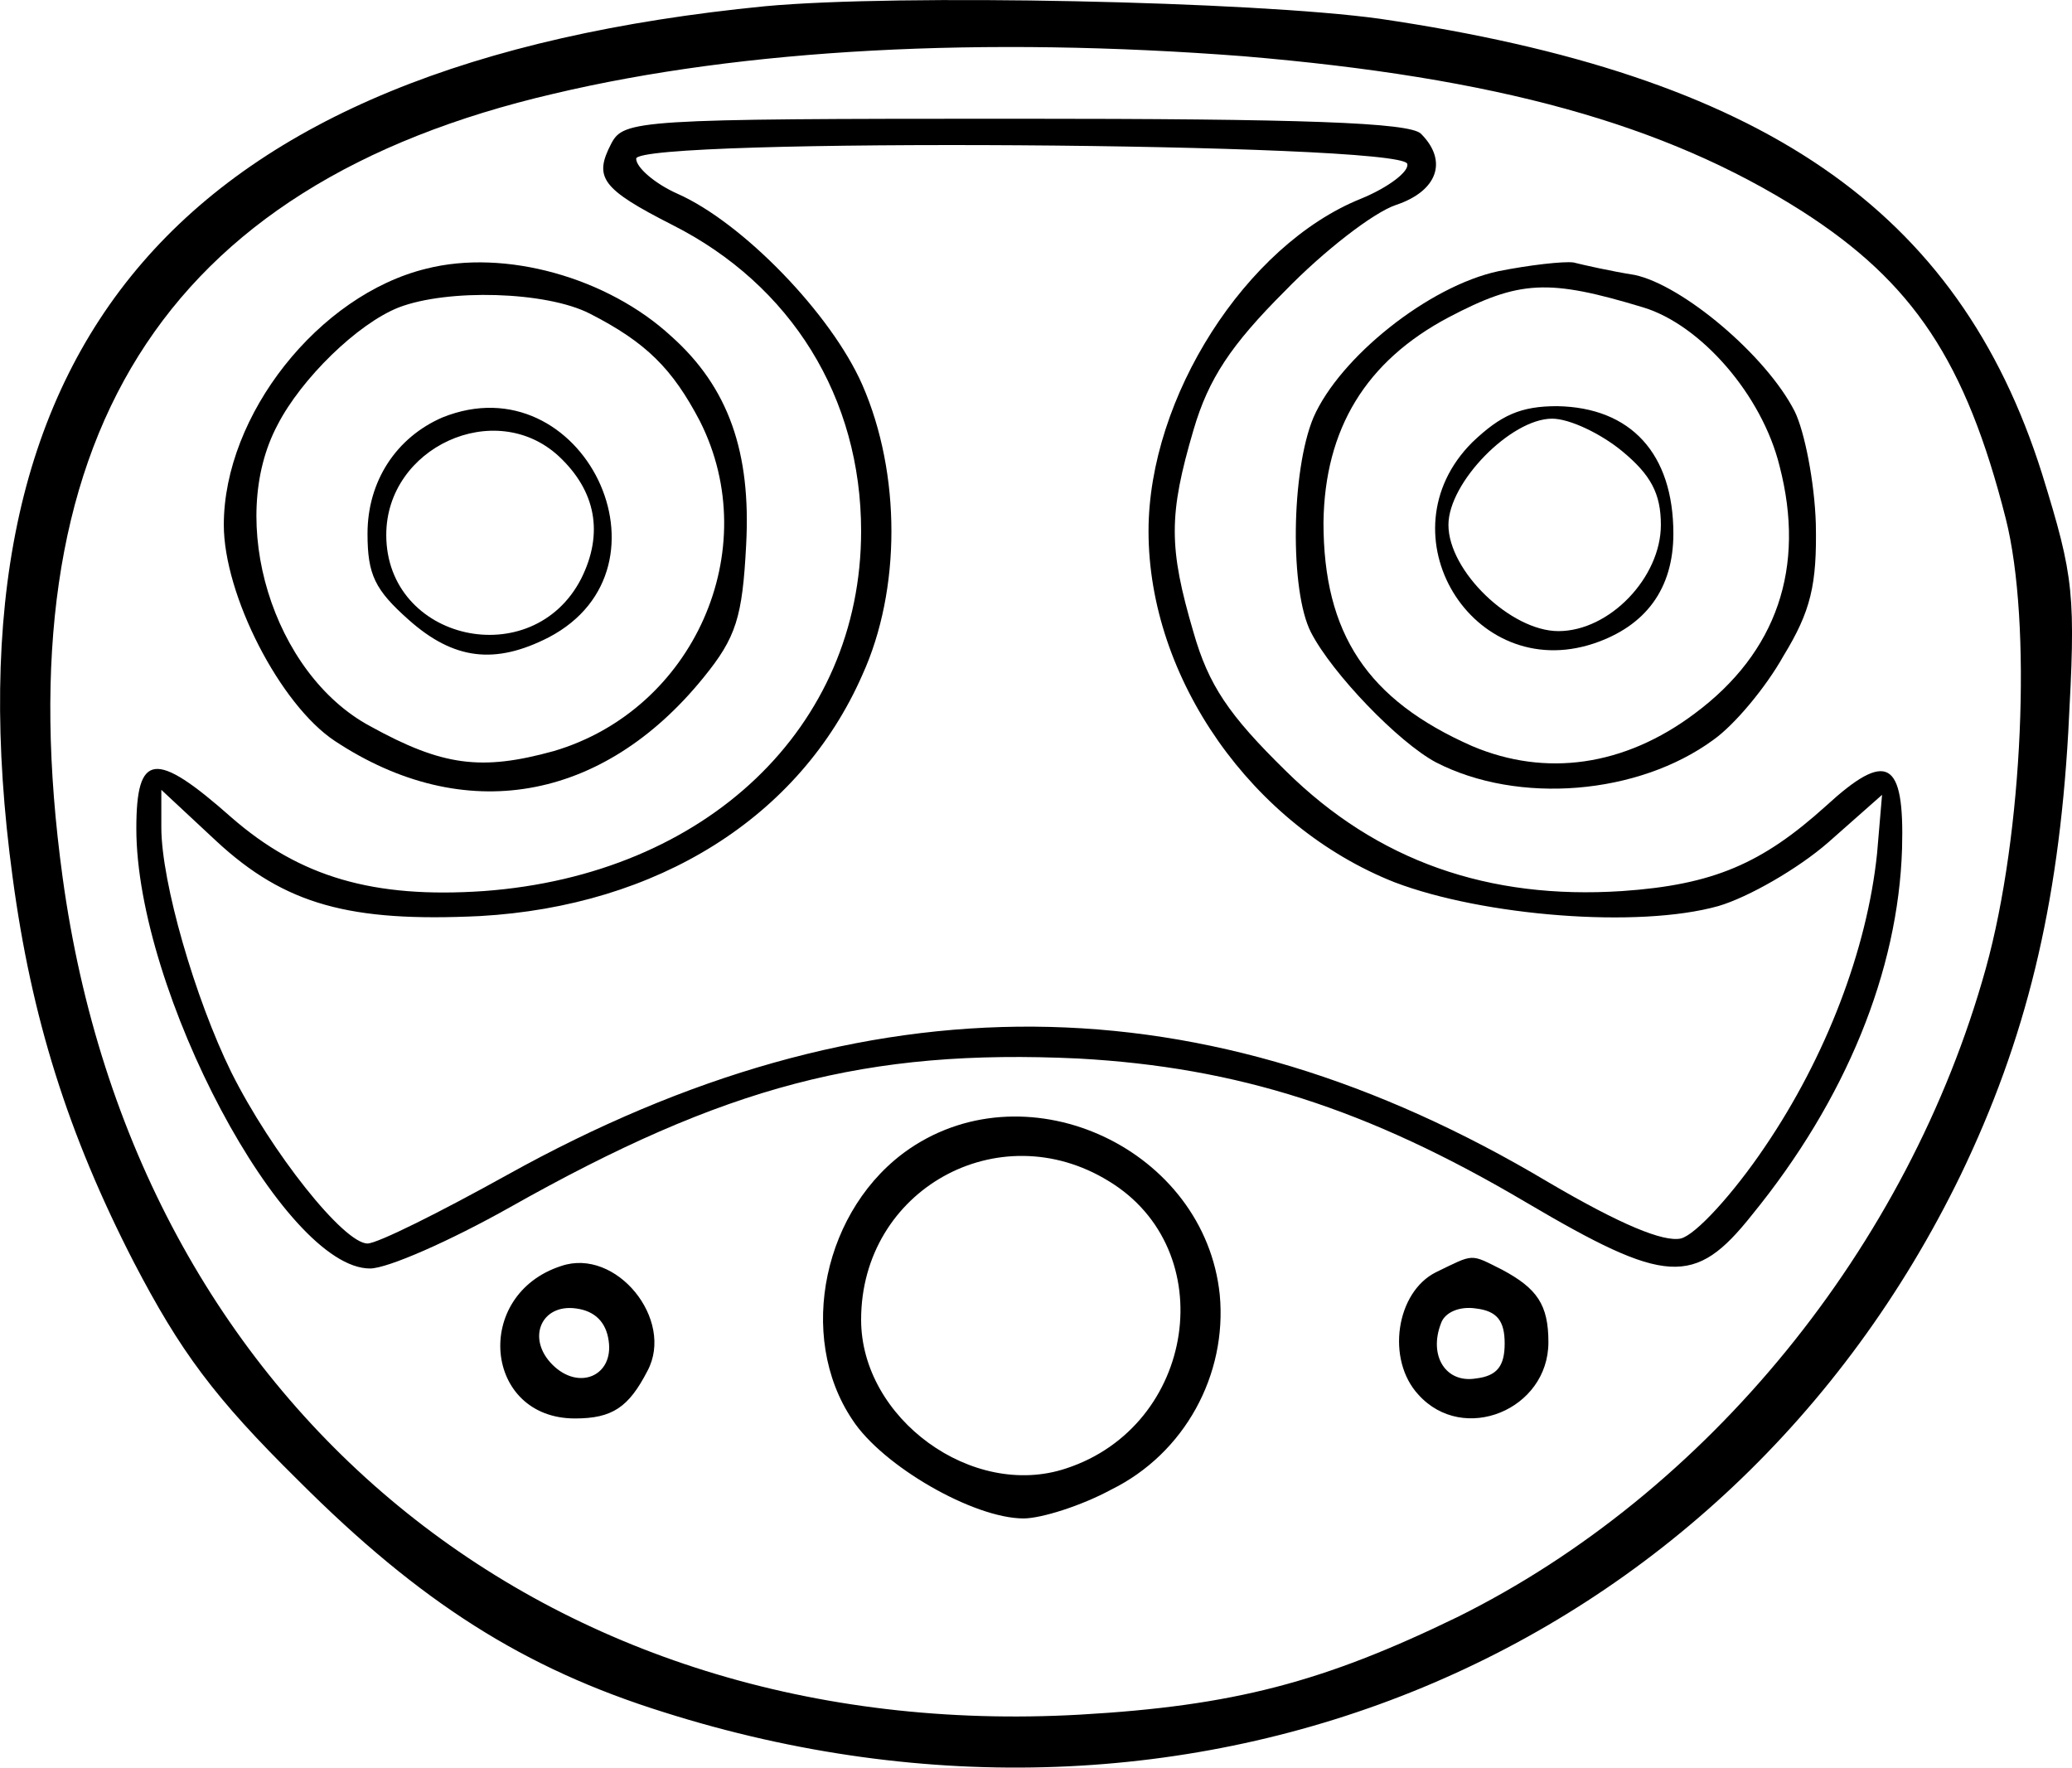
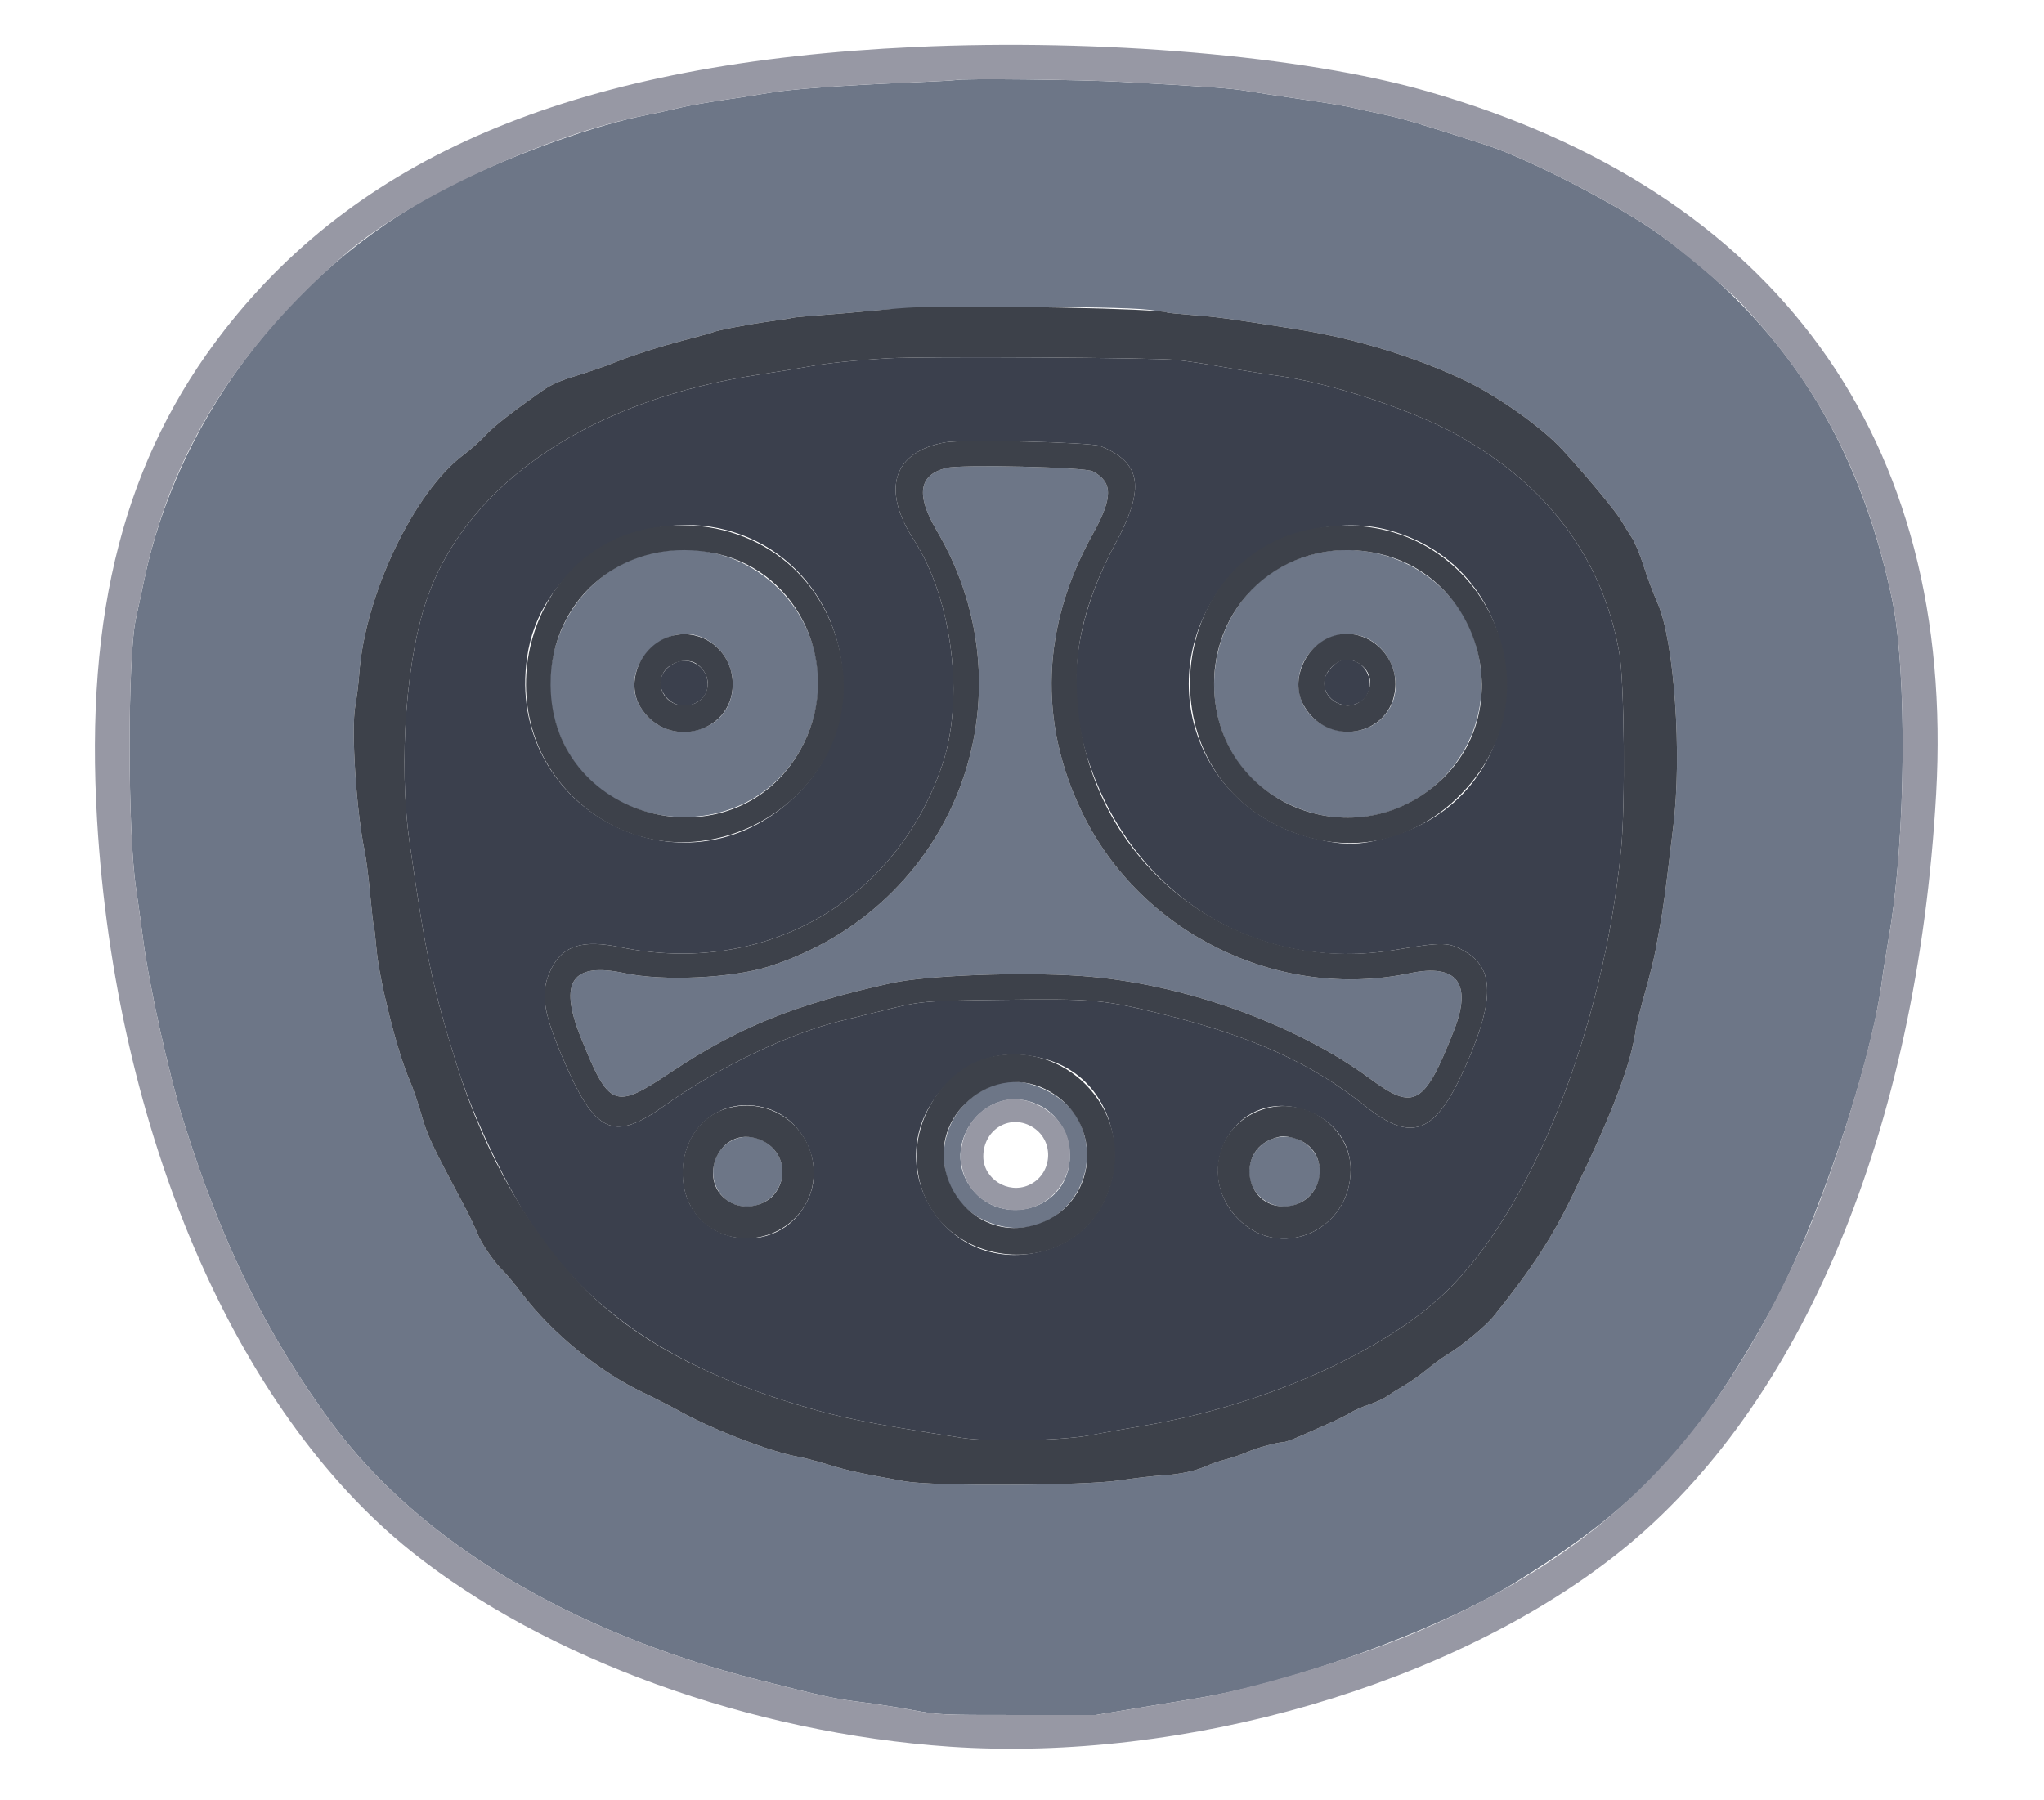
- <svg xmlns="http://www.w3.org/2000/svg" data-name="Layer 2" viewBox="0 0 165.81 141.43">
-   <g data-name="Layer 1">
-     <path d="M61.21.5c-46.8 4.6-66 26.9-60.2 69.7 1.5 11.2 4.4 20.5 9.7 30.8 3.7 7.1 6.4 10.8 13.2 17.5 9.7 9.7 18 15 29.2 18.5 42.3 13.4 85-4.3 103.8-43 5.2-10.8 7.8-21.4 8.6-35.4.6-11.1.5-12.3-2.1-20.7-6.7-21.2-22.4-31.9-53-36.4-10.1-1.4-38.5-2-49.2-1Zm38.3 4c20.2 1.7 33.7 5.4 44.7 12.4 8.9 5.7 13.1 12 16.3 24.6 2.1 8.3 1.4 25.2-1.6 36-6.2 22.3-22.3 42-42.3 51.9-10.7 5.2-17.9 7.1-30.2 7.8-42.7 2.4-75.6-24.6-81.4-67-4.8-35 7.9-55.4 39.3-62.7 15.2-3.6 34.4-4.6 55.2-3Z" />
-     <path d="M48.91 11.5c-1.4 2.7-.8 3.6 4.9 6.5 9.5 4.8 15.1 13.8 15.1 24.5 0 15.7-12.4 27.5-30.2 28.8-8.8.6-14.7-1.1-20.2-5.9-6.1-5.4-7.6-5.2-7.6.9 0 13 11.8 35.2 18.7 35.2 1.4 0 6.4-2.2 11.2-4.9 17.2-9.7 28.5-12.7 45.5-11.9 12.7.7 23.1 4 35.8 11.5 11.2 6.6 13.5 6.8 18.1 1 7.5-9.2 11.7-19.5 12-29.3.2-7.1-1.2-7.9-6.1-3.4-5.1 4.6-9 6.3-16.3 6.8-10.7.7-19.6-2.4-26.9-9.6-4.6-4.5-6.2-6.9-7.4-11.1-2-6.8-2-9.4 0-16.2 1.2-4.1 3-6.8 7.3-11.1 3.1-3.2 7.1-6.3 8.9-6.9 3.3-1.1 4.2-3.5 2-5.7-.9-.9-9.5-1.2-32.5-1.2-30.3 0-31.3.1-32.3 2Zm63.7 1.6c.2.6-1.5 1.9-3.7 2.8-9.2 3.7-17 15.9-17 26.6 0 11.8 8.3 23.6 19.7 28.1 7.1 2.7 19.5 3.7 25.9 1.9 2.4-.7 6.4-3 8.8-5.1l4.3-3.8-.4 4.7c-.8 7.7-4.1 16.3-9 23.5-2.5 3.7-5.5 7-6.7 7.3-1.4.3-4.8-1.1-10.6-4.5-27.5-16.4-54.5-16.6-83.3-.6-5.4 3-10.4 5.5-11.2 5.5-1.9 0-7.7-7.3-10.9-13.7-2.9-5.9-5.6-15.2-5.6-19.6v-3l4.4 4.1c5.5 5.1 10.7 6.5 21.1 6 14.2-.8 25.6-7.9 30.6-19.3 3.1-6.8 3.1-16.1 0-23.2-2.5-5.7-9.6-13-14.8-15.3-1.8-.8-3.3-2.1-3.3-2.8 0-1.7 61.1-1.3 61.7.4Z" />
-     <path d="M34.11 21.5c-8.6 2.1-16.2 11.7-16.2 20.5 0 5.6 4.5 14.4 8.9 17.3 10.3 6.8 21.4 4.9 29.5-5.1 2.6-3.2 3.1-4.8 3.4-10.6.4-7.4-1.4-12.6-6-16.7-5.1-4.7-13.3-7-19.6-5.4Zm13.1 3.6c4.5 2.3 6.6 4.4 8.8 8.6 5.2 10.3-.5 23.1-11.7 26.4-5.8 1.6-8.9 1.2-14.7-2-7.8-4.2-11.5-16.4-7.4-24.1 1.9-3.7 6.4-8.1 9.7-9.4 3.9-1.5 11.8-1.3 15.3.5Z" />
-     <path d="M35.41 33.4c-3.7 1.6-6 5.1-6 9.3 0 3.3.6 4.5 3.3 6.9 3.6 3.2 6.9 3.6 11.2 1.4 10.7-5.6 2.7-22.1-8.5-17.6Zm9.3 3.1c3 2.8 3.6 6.2 1.8 9.8-3.9 7.6-15.6 5-15.6-3.5 0-7 8.7-11 13.8-6.3Zm75.2-14.8c-5.6 1.2-12.7 6.9-14.8 11.7-1.8 4.3-1.9 13.9-.2 17.2s7 8.8 10 10.4c6.6 3.4 16.2 2.6 22.2-1.8 1.7-1.2 4.2-4.2 5.6-6.7 2.2-3.6 2.7-5.7 2.6-10.6-.1-3.3-.9-7.4-1.7-9-2.3-4.5-9-10.1-12.8-10.9-1.9-.3-4.1-.8-4.9-1-.8-.1-3.5.2-6 .7Zm11.6 2.9c4.6 1.4 9.5 7 10.9 12.7 2.1 8.1-.2 14.9-6.8 19.8-5.6 4.2-11.9 5.1-17.8 2.6-8.4-3.7-11.9-9-11.9-17.9.1-7.5 3.4-12.9 10-16.4 5.7-3 8-3.1 15.6-.8Z" />
-     <path d="M117.81 35.4c-7.3 7.3 0 19.3 9.7 16.1 4.2-1.4 6.4-4.4 6.4-8.8 0-6.4-3.4-10.1-9.3-10.2-2.9 0-4.5.7-6.8 2.9Zm12 .7c2.3 1.9 3.1 3.4 3.1 5.9 0 4.2-4.1 8.5-8.2 8.5-3.8 0-8.8-4.8-8.8-8.5 0-3.4 5-8.5 8.3-8.5 1.4 0 3.9 1.2 5.6 2.6Zm-57 55.8c-6.9 4.7-9.1 15-4.6 21.7 2.4 3.7 9.7 7.9 13.7 7.9 1.4 0 4.6-1 7-2.3 5.9-2.9 9.3-9.2 8.7-15.6-1.2-11.6-15.2-18.2-24.8-11.7Zm15.9 2.6c9.1 5.5 7 19.6-3.4 23-7.5 2.5-16.4-4-16.4-11.9 0-10.4 11-16.5 19.8-11.1Zm-43.8 6.8c-7.1 2.3-6.2 12.2 1.1 12.2 3 0 4.3-.9 5.8-3.8 2.2-4.1-2.5-9.9-6.9-8.4Zm3.8 6c.4 2.8-2.4 4-4.5 1.9s-.9-4.9 1.9-4.5c1.5.2 2.4 1.1 2.6 2.6Zm66.2-5.5c-3.2 1.6-4 7-1.4 9.8 3.6 4 10.4 1.2 10.4-4.2 0-3-.9-4.3-3.7-5.8-2.6-1.3-2.2-1.3-5.3.2Zm5.5 5.7c0 1.8-.6 2.6-2.3 2.8-2.4.4-3.8-1.8-2.8-4.4.3-.9 1.5-1.4 2.8-1.2 1.7.2 2.3 1 2.3 2.8Z" />
+ <svg xmlns="http://www.w3.org/2000/svg" id="svg" version="1.1" width="400" height="352.174" viewBox="0, 0, 400,352.174">
+   <g id="svgg">
+     <path id="path0" d="M186.960 15.683 C 186.767 15.749,182.326 15.982,177.093 16.201 C 164.710 16.719,154.623 17.466,150.661 18.159 C 148.916 18.464,144.821 19.101,141.561 19.576 C 138.301 20.050,134.415 20.743,132.927 21.116 C 131.438 21.489,128.534 22.123,126.474 22.526 C 116.644 24.446,101.488 29.826,89.692 35.580 C 58.562 50.766,35.048 80.610,28.197 113.630 C 27.832 115.389,27.112 118.731,26.598 121.057 C 24.937 128.572,24.961 163.070,26.635 173.959 C 26.930 175.876,27.564 180.458,28.045 184.141 C 29.178 192.826,33.013 210.129,35.778 219.035 C 43.206 242.961,52.122 261.192,64.817 278.414 C 81.958 301.667,111.534 319.484,148.511 328.834 C 161.796 332.193,163.235 332.500,169.019 333.220 C 171.521 333.531,175.868 334.212,178.678 334.733 C 183.723 335.668,183.984 335.680,199.119 335.679 L 214.449 335.679 222.379 334.359 C 226.740 333.632,231.894 332.786,233.833 332.478 C 252.415 329.523,280.997 319.230,295.859 310.142 C 320.379 295.147,331.920 282.895,346.597 256.277 C 355.424 240.269,366.168 208.452,368.280 192.070 C 368.492 190.423,369.131 186.379,369.700 183.084 C 372.990 164.018,373.257 131.269,370.236 117.115 C 363.570 85.874,349.181 63.406,324.531 45.743 C 316.766 40.179,299.030 31.033,290.925 28.413 C 278.078 24.261,274.600 23.225,270.818 22.424 C 268.502 21.934,265.577 21.293,264.317 21.000 C 263.057 20.707,258.696 19.994,254.626 19.415 C 250.555 18.836,245.868 18.125,244.210 17.836 C 241.142 17.300,236.693 16.973,219.700 16.034 C 211.486 15.580,187.998 15.328,186.960 15.683 M224.788 60.631 C 226.661 60.854,228.289 61.096,228.406 61.168 C 228.522 61.240,230.822 61.468,233.516 61.675 C 238.347 62.047,240.548 62.349,254.097 64.499 C 265.310 66.279,277.185 69.925,286.889 74.567 C 293.189 77.581,301.846 83.752,305.742 88.006 C 310.698 93.418,316.324 100.205,317.363 102.026 C 317.916 102.996,318.824 104.464,319.380 105.290 C 319.937 106.116,320.954 108.568,321.641 110.738 C 322.329 112.909,323.562 116.198,324.381 118.047 C 327.661 125.446,329.214 147.780,327.433 161.938 C 327.263 163.295,326.783 167.260,326.367 170.749 C 325.952 174.238,325.362 178.441,325.058 180.088 C 324.753 181.736,324.278 184.352,324.002 185.903 C 323.727 187.454,322.802 191.181,321.948 194.185 C 321.094 197.189,320.295 200.361,320.172 201.233 C 319.171 208.357,315.752 217.372,307.809 233.833 C 303.799 242.142,299.819 248.259,292.397 257.521 C 290.736 259.594,285.968 263.525,282.883 265.364 C 282.143 265.805,280.484 267.030,279.196 268.086 C 277.908 269.141,275.897 270.560,274.727 271.239 C 273.557 271.918,272.075 272.848,271.435 273.307 C 270.795 273.765,269.209 274.492,267.911 274.922 C 266.613 275.353,264.940 276.088,264.194 276.557 C 263.448 277.026,261.624 277.937,260.141 278.581 C 258.658 279.225,256.176 280.321,254.626 281.017 C 253.075 281.713,251.499 282.284,251.124 282.286 C 249.931 282.294,245.883 283.413,243.912 284.281 C 242.865 284.742,241.041 285.362,239.859 285.660 C 238.676 285.957,237.075 286.499,236.300 286.863 C 234.103 287.895,230.952 288.584,227.489 288.788 C 225.744 288.890,221.938 289.334,219.031 289.772 C 212.126 290.814,182.687 290.937,177.093 289.947 C 168.718 288.465,165.868 287.847,162.215 286.719 C 160.041 286.047,157.266 285.321,156.048 285.104 C 150.939 284.195,139.785 279.935,133.570 276.518 C 131.340 275.292,127.930 273.544,125.992 272.632 C 117.343 268.565,108.064 260.993,102.074 253.116 C 100.641 251.233,99.040 249.295,98.515 248.811 C 96.825 247.251,94.166 243.382,93.420 241.399 C 93.022 240.339,91.722 237.648,90.533 235.419 C 84.490 224.095,83.580 222.148,82.459 218.155 C 81.834 215.929,80.801 212.916,80.163 211.459 C 77.747 205.938,74.205 191.882,73.667 185.682 C 73.463 183.337,73.223 181.299,73.133 181.154 C 73.043 181.009,72.727 178.235,72.429 174.991 C 72.132 171.746,71.650 167.958,71.359 166.572 C 69.719 158.770,68.691 142.796,69.530 138.150 C 69.827 136.502,70.171 133.727,70.293 131.982 C 71.382 116.484,81.005 96.267,90.749 89.008 C 92.106 87.997,94.014 86.295,94.990 85.226 C 96.601 83.460,99.956 80.830,106.162 76.468 C 107.891 75.253,109.469 74.557,112.805 73.537 C 115.212 72.801,118.370 71.718,119.824 71.129 C 123.715 69.554,128.997 67.860,134.479 66.430 C 137.145 65.735,139.433 65.100,139.564 65.019 C 140.089 64.695,146.682 63.435,150.641 62.902 C 152.957 62.590,154.946 62.277,155.063 62.205 C 155.179 62.133,157.646 61.901,160.544 61.689 C 163.443 61.477,168.194 61.068,171.101 60.780 C 179.616 59.937,218.075 59.830,224.788 60.631 M185.198 91.597 C 179.777 92.946,179.184 96.829,183.324 103.873 C 202.567 136.608,186.776 177.583,150.444 189.187 C 143.307 191.466,129.753 192.097,122.291 190.496 C 111.945 188.278,109.283 192.123,113.639 202.996 C 119.184 216.837,120.233 217.257,131.114 209.987 C 144.483 201.053,155.348 196.645,174.376 192.435 C 181.261 190.911,199.679 190.208,211.454 191.020 C 231.182 192.380,253.491 200.311,268.194 211.191 C 276.746 217.519,278.789 216.327,284.544 201.659 C 288.150 192.466,285.124 188.554,275.906 190.493 C 250.196 195.901,223.262 182.718,211.809 159.119 C 203.138 141.251,203.832 122.612,213.843 104.544 C 217.832 97.345,217.828 94.389,213.827 92.251 C 212.276 91.422,188.118 90.870,185.198 91.597 M126.647 108.540 C 113.112 112.088,104.828 126.796,108.510 140.742 C 114.595 163.788,146.719 166.912,157.302 145.487 C 167.422 125.000,148.921 102.700,126.647 108.540 M256.740 108.537 C 233.859 114.625,230.599 146.778,251.806 157.198 C 272.264 167.250,294.484 149.402,289.121 127.225 C 285.767 113.351,270.897 104.770,256.740 108.537 M137.999 125.041 C 145.018 128.662,145.261 138.874,138.407 142.160 C 133.503 144.512,128.164 142.983,125.343 138.421 C 120.671 130.863,130.055 120.943,137.999 125.041 M267.691 125.034 C 272.591 127.533,274.624 134.052,271.935 138.640 C 267.156 146.796,254.097 143.271,254.097 133.825 C 254.097 126.892,261.698 121.976,267.691 125.034 M195.242 212.116 C 181.117 216.762,181.202 236.090,195.366 239.861 C 206.856 242.920,216.412 230.853,211.316 219.720 C 208.813 214.253,200.583 210.360,195.242 212.116 M203.243 216.268 C 208.291 218.635,210.670 224.786,208.639 230.216 C 206.073 237.072,196.605 239.077,191.271 233.894 C 182.610 225.476,192.338 211.154,203.243 216.268 M144.019 222.893 C 140.378 224.191,138.565 228.479,140.102 232.157 C 142.574 238.074,151.248 237.257,152.926 230.949 C 154.275 225.879,149.007 221.115,144.019 222.893 M249.035 222.895 C 243.640 224.819,242.829 232.019,247.663 235.084 C 251.302 237.392,256.097 235.842,257.781 231.813 C 260.038 226.409,254.635 220.899,249.035 222.895 " stroke="none" fill="#6d7687" fill-rule="evenodd" />
+     <path id="path1" d="M173.798 70.136 C 167.331 70.518,161.590 71.115,158.238 71.755 C 156.784 72.032,152.502 72.724,148.722 73.291 C 115.973 78.207,92.066 94.097,83.830 116.424 C 79.505 128.148,77.913 149.192,80.158 164.934 C 83.291 186.888,84.679 193.405,89.503 208.811 C 92.113 217.144,97.299 228.504,102.359 236.975 C 113.149 255.034,129.611 266.802,155.066 274.652 C 164.097 277.438,169.335 278.507,188.370 281.452 C 193.665 282.271,208.076 281.962,213.392 280.915 C 215.524 280.495,220.123 279.675,223.612 279.092 C 246.950 275.195,270.372 264.883,282.776 253.046 C 299.702 236.892,313.750 201.549,317.238 166.344 C 318.106 157.580,317.888 133.338,316.891 127.753 C 313.585 109.234,302.810 94.836,284.873 84.965 C 275.946 80.053,260.043 74.868,249.692 73.495 C 247.366 73.186,242.826 72.460,239.604 71.881 C 236.382 71.301,232.180 70.661,230.265 70.458 C 225.882 69.993,180.604 69.735,173.798 70.136 M215.347 87.314 C 223.404 90.566,224.152 95.505,218.246 106.460 C 210.271 121.256,208.513 135.047,212.881 148.546 C 221.562 175.376,245.909 190.476,273.128 185.911 C 282.433 184.351,283.528 184.380,286.762 186.275 C 292.387 189.572,292.455 195.718,287.006 208.218 C 281.009 221.973,276.413 223.877,267.125 216.454 C 256.711 208.131,245.116 202.865,227.740 198.569 C 215.831 195.624,214.078 195.468,195.595 195.706 C 180.587 195.900,180.255 195.931,172.687 197.824 C 170.652 198.333,167.084 199.209,164.758 199.769 C 154.357 202.277,140.613 208.866,130.015 216.427 C 119.946 223.611,116.378 221.896,110.010 206.816 C 106.127 197.622,105.689 194.022,107.912 189.574 C 110.161 185.072,114.029 183.876,121.410 185.400 C 149.322 191.163,175.077 176.672,184.298 150.016 C 188.823 136.934,186.407 117.339,178.827 105.654 C 172.409 95.760,174.801 88.395,185.022 86.578 C 188.536 85.953,213.476 86.558,215.347 87.314 M142.203 103.758 C 165.020 109.810,172.712 139.138,155.818 155.674 C 133.572 177.449,97.539 157.813,103.412 127.117 C 106.606 110.422,125.173 99.241,142.203 103.758 M271.894 103.800 C 301.369 111.932,302.532 153.705,273.551 163.288 C 266.783 165.525,263.462 165.670,256.794 164.020 C 233.595 158.280,224.962 131.424,240.421 113.087 C 247.342 104.876,261.090 100.820,271.894 103.800 M262.642 129.229 C 261.338 129.491,259.470 131.514,259.199 132.958 C 258.551 136.414,262.564 139.257,265.760 137.604 C 270.251 135.282,267.625 128.230,262.642 129.229 M131.561 130.029 C 128.933 131.631,128.484 134.407,130.497 136.604 C 133.251 139.609,138.502 137.859,138.502 133.937 C 138.502 130.332,134.634 128.155,131.561 130.029 M203.668 207.062 C 222.807 211.574,222.938 240.059,203.843 244.943 C 184.281 249.946,170.999 226.690,185.194 212.290 C 190.386 207.024,196.347 205.337,203.668 207.062 M150.033 216.920 C 157.452 219.123,161.419 228.059,158.043 234.960 C 152.158 246.987,134.316 243.690,133.642 230.450 C 133.151 220.827,141.099 214.266,150.033 216.920 M254.205 216.913 C 260.428 218.534,264.316 223.152,264.317 228.923 C 264.318 241.014,250.260 246.994,242.105 238.371 C 233.060 228.807,241.616 213.634,254.205 216.913 " stroke="none" fill="#3b404d" fill-rule="evenodd" />
+     <path id="path2" d="M179.031 9.202 C 113.786 12.224,71.147 29.706,43.942 64.589 C 24.425 89.616,16.574 119.820,19.003 160.541 C 22.643 221.584,46.042 276.073,80.450 303.628 C 106.700 324.651,146.898 339.228,185.949 341.886 C 231.849 345.010,284.566 329.657,317.007 303.716 C 352.667 275.201,375.179 221.255,378.893 155.419 C 382.813 85.929,347.583 37.345,279.119 17.827 C 254.922 10.928,215.363 7.519,179.031 9.202 M219.700 16.034 C 236.693 16.973,241.142 17.300,244.210 17.836 C 245.868 18.125,250.555 18.836,254.626 19.415 C 258.696 19.994,263.057 20.707,264.317 21.000 C 265.577 21.293,268.502 21.934,270.818 22.424 C 274.600 23.225,278.078 24.261,290.925 28.413 C 299.030 31.033,316.766 40.179,324.531 45.743 C 328.542 48.616,338.274 56.766,340.455 59.077 C 356.129 75.684,365.144 93.251,370.236 117.115 C 373.257 131.269,372.990 164.018,369.700 183.084 C 369.131 186.379,368.492 190.423,368.280 192.070 C 366.692 204.393,358.894 229.928,352.224 244.647 C 335.035 282.581,313.705 303.861,277.249 319.443 C 265.249 324.573,244.645 330.758,233.833 332.478 C 231.894 332.786,226.740 333.632,222.379 334.359 L 214.449 335.679 199.119 335.679 C 183.984 335.680,183.723 335.668,178.678 334.733 C 175.868 334.212,171.521 333.531,169.019 333.220 C 163.235 332.500,161.796 332.193,148.511 328.834 C 111.534 319.484,81.958 301.667,64.817 278.414 C 52.122 261.192,43.206 242.961,35.778 219.035 C 33.013 210.129,29.178 192.826,28.045 184.141 C 27.564 180.458,26.930 175.876,26.635 173.959 C 24.961 163.070,24.937 128.572,26.598 121.057 C 27.112 118.731,27.832 115.389,28.197 113.630 C 33.282 89.122,46.210 68.192,67.765 49.571 C 80.458 38.605,107.179 26.296,126.474 22.526 C 128.534 22.123,131.438 21.489,132.927 21.116 C 134.415 20.743,138.301 20.050,141.561 19.576 C 144.821 19.101,148.916 18.464,150.661 18.159 C 154.623 17.466,164.710 16.719,177.093 16.201 C 182.326 15.982,186.767 15.749,186.960 15.683 C 187.998 15.328,211.486 15.580,219.700 16.034 M196.558 215.351 C 186.164 217.880,184.943 232.412,194.812 236.136 C 203.497 239.414,211.808 231.160,208.778 222.267 C 207.200 217.635,201.179 214.227,196.558 215.351 M202.275 220.741 C 206.470 223.517,205.918 229.936,201.308 231.976 C 197.239 233.776,192.423 230.734,192.423 226.365 C 192.423 220.929,197.865 217.822,202.275 220.741 " stroke="none" fill="#9798a4" fill-rule="evenodd" />
+     <path id="path3" d="M178.855 60.172 C 177.498 60.219,174.009 60.492,171.101 60.780 C 168.194 61.068,163.443 61.477,160.544 61.689 C 157.646 61.901,155.179 62.133,155.063 62.205 C 154.946 62.277,152.957 62.590,150.641 62.902 C 146.682 63.435,140.089 64.695,139.564 65.019 C 139.433 65.100,137.145 65.735,134.479 66.430 C 128.997 67.860,123.715 69.554,119.824 71.129 C 118.370 71.718,115.212 72.801,112.805 73.537 C 109.469 74.557,107.891 75.253,106.162 76.468 C 99.956 80.830,96.601 83.460,94.990 85.226 C 94.014 86.295,92.106 87.997,90.749 89.008 C 81.005 96.267,71.382 116.484,70.293 131.982 C 70.171 133.727,69.827 136.502,69.530 138.150 C 68.691 142.796,69.719 158.770,71.359 166.572 C 71.650 167.958,72.132 171.746,72.429 174.991 C 72.727 178.235,73.043 181.009,73.133 181.154 C 73.223 181.299,73.463 183.337,73.667 185.682 C 74.205 191.882,77.747 205.938,80.163 211.459 C 80.801 212.916,81.834 215.929,82.459 218.155 C 83.580 222.148,84.490 224.095,90.533 235.419 C 91.722 237.648,93.022 240.339,93.420 241.399 C 94.166 243.382,96.825 247.251,98.515 248.811 C 99.040 249.295,100.641 251.233,102.074 253.116 C 108.064 260.993,117.343 268.565,125.992 272.632 C 127.930 273.544,131.340 275.292,133.570 276.518 C 139.785 279.935,150.939 284.195,156.048 285.104 C 157.266 285.321,160.041 286.047,162.215 286.719 C 165.868 287.847,168.718 288.465,177.093 289.947 C 182.687 290.937,212.126 290.814,219.031 289.772 C 221.938 289.334,225.744 288.890,227.489 288.788 C 230.952 288.584,234.103 287.895,236.300 286.863 C 237.075 286.499,238.676 285.957,239.859 285.660 C 241.041 285.362,242.865 284.742,243.912 284.281 C 245.883 283.413,249.931 282.294,251.124 282.286 C 251.499 282.284,253.075 281.713,254.626 281.017 C 256.176 280.321,258.658 279.225,260.141 278.581 C 261.624 277.937,263.448 277.026,264.194 276.557 C 264.940 276.088,266.613 275.353,267.911 274.922 C 269.209 274.492,270.795 273.765,271.435 273.307 C 272.075 272.848,273.557 271.918,274.727 271.239 C 275.897 270.560,277.908 269.141,279.196 268.086 C 280.484 267.030,282.143 265.805,282.883 265.364 C 285.968 263.525,290.736 259.594,292.397 257.521 C 299.819 248.259,303.799 242.142,307.809 233.833 C 315.752 217.372,319.171 208.357,320.172 201.233 C 320.295 200.361,321.094 197.189,321.948 194.185 C 322.802 191.181,323.727 187.454,324.002 185.903 C 324.278 184.352,324.753 181.736,325.058 180.088 C 325.362 178.441,325.952 174.238,326.367 170.749 C 326.783 167.260,327.263 163.295,327.433 161.938 C 329.214 147.780,327.661 125.446,324.381 118.047 C 323.562 116.198,322.329 112.909,321.641 110.738 C 320.954 108.568,319.937 106.116,319.380 105.290 C 318.824 104.464,317.916 102.996,317.363 102.026 C 316.324 100.205,310.698 93.418,305.742 88.006 C 301.846 83.752,293.189 77.581,286.889 74.567 C 277.185 69.925,265.310 66.279,254.097 64.499 C 240.548 62.349,238.347 62.047,233.516 61.675 C 230.822 61.468,228.522 61.240,228.406 61.168 C 227.178 60.410,192.360 59.711,178.855 60.172 M230.265 70.458 C 232.180 70.661,236.382 71.301,239.604 71.881 C 242.826 72.460,247.366 73.186,249.692 73.495 C 260.043 74.868,275.946 80.053,284.873 84.965 C 302.810 94.836,313.585 109.234,316.891 127.753 C 317.888 133.338,318.106 157.580,317.238 166.344 C 313.750 201.549,299.702 236.892,282.776 253.046 C 270.372 264.883,246.950 275.195,223.612 279.092 C 220.123 279.675,215.524 280.495,213.392 280.915 C 208.076 281.962,193.665 282.271,188.370 281.452 C 169.335 278.507,164.097 277.438,155.066 274.652 C 137.465 269.224,124.073 261.880,114.703 252.518 C 104.032 241.856,94.882 225.985,89.503 208.811 C 84.679 193.405,83.291 186.888,80.158 164.934 C 77.913 149.192,79.505 128.148,83.830 116.424 C 92.066 94.097,115.973 78.207,148.722 73.291 C 152.502 72.724,156.784 72.032,158.238 71.755 C 161.590 71.115,167.331 70.518,173.798 70.136 C 180.604 69.735,225.882 69.993,230.265 70.458 M185.022 86.578 C 174.801 88.395,172.409 95.760,178.827 105.654 C 186.407 117.339,188.823 136.934,184.298 150.016 C 175.077 176.672,149.322 191.163,121.410 185.400 C 114.029 183.876,110.161 185.072,107.912 189.574 C 105.689 194.022,106.127 197.622,110.010 206.816 C 116.378 221.896,119.946 223.611,130.015 216.427 C 140.613 208.866,154.357 202.277,164.758 199.769 C 167.084 199.209,170.652 198.333,172.687 197.824 C 180.255 195.931,180.587 195.900,195.595 195.706 C 214.078 195.468,215.831 195.624,227.740 198.569 C 245.116 202.865,256.711 208.131,267.125 216.454 C 276.413 223.877,281.009 221.973,287.006 208.218 C 292.455 195.718,292.387 189.572,286.762 186.275 C 283.528 184.380,282.433 184.351,273.128 185.911 C 238.878 191.655,209.069 165.115,210.771 130.396 C 211.131 123.074,213.664 114.961,218.246 106.460 C 224.152 95.505,223.404 90.566,215.347 87.314 C 213.476 86.558,188.536 85.953,185.022 86.578 M213.827 92.251 C 217.828 94.389,217.832 97.345,213.843 104.544 C 203.832 122.612,203.138 141.251,211.809 159.119 C 223.262 182.718,250.196 195.901,275.906 190.493 C 285.124 188.554,288.150 192.466,284.544 201.659 C 278.789 216.327,276.746 217.519,268.194 211.191 C 253.491 200.311,231.182 192.380,211.454 191.020 C 199.679 190.208,181.261 190.911,174.376 192.435 C 155.348 196.645,144.483 201.053,131.114 209.987 C 120.233 217.257,119.184 216.837,113.639 202.996 C 109.283 192.123,111.945 188.278,122.291 190.496 C 129.753 192.097,143.307 191.466,150.444 189.187 C 186.776 177.583,202.567 136.608,183.324 103.873 C 179.184 96.829,179.777 92.946,185.198 91.597 C 188.118 90.870,212.276 91.422,213.827 92.251 M127.910 103.259 C 103.524 107.131,94.267 139.147,112.556 156.358 C 135.075 177.550,171.928 155.918,164.035 126.140 C 159.783 110.096,144.764 100.583,127.910 103.259 M258.011 103.293 C 228.661 107.793,223.467 149.367,250.683 161.942 C 262.710 167.498,275.470 165.417,285.001 156.344 C 307.470 134.954,288.949 98.551,258.011 103.293 M140.371 108.410 C 156.426 112.008,164.791 130.327,157.302 145.487 C 145.170 170.048,107.976 161.498,107.747 134.097 C 107.601 116.590,122.948 104.505,140.371 108.410 M270.516 108.546 C 290.013 113.474,296.679 138.879,282.080 152.618 C 265.536 168.186,238.784 157.771,237.631 135.314 C 236.703 117.254,252.878 104.088,270.516 108.546 M131.038 124.588 C 125.288 126.431,122.347 133.575,125.343 138.421 C 130.788 147.228,144.168 143.248,143.351 133.064 C 142.852 126.851,136.855 122.724,131.038 124.588 M260.555 124.608 C 255.350 126.529,252.560 133.052,254.947 137.721 C 259.442 146.517,272.355 144.289,273.048 134.598 C 273.542 127.686,266.808 122.301,260.555 124.608 M266.008 129.911 C 270.840 133.037,266.583 140.221,261.510 137.501 C 258.780 136.037,258.364 132.675,260.646 130.523 C 262.356 128.910,264.145 128.706,266.008 129.911 M136.523 130.075 C 140.410 133.132,138.176 138.602,133.266 138.049 C 130.039 137.685,128.228 134.158,129.916 131.525 C 131.264 129.422,134.727 128.662,136.523 130.075 M193.746 206.902 C 185.817 208.771,179.372 217.428,179.388 226.185 C 179.432 248.946,211.986 253.070,217.614 231.027 C 221.281 216.663,208.242 203.484,193.746 206.902 M204.536 213.167 C 216.587 219.100,215.049 236.431,202.167 239.861 C 188.579 243.479,178.807 226.352,188.686 216.234 C 193.073 211.740,199.221 210.551,204.536 213.167 M142.169 216.975 C 131.987 219.981,130.430 235.686,139.808 240.790 C 148.088 245.297,158.550 239.751,159.212 230.506 C 159.878 221.198,151.200 214.308,142.169 216.975 M247.834 216.934 C 238.155 219.540,235.101 230.966,242.105 238.371 C 250.260 246.994,264.318 241.014,264.317 228.923 C 264.316 220.856,255.929 214.755,247.834 216.934 M147.841 222.768 C 152.780 224.117,154.704 229.555,151.665 233.572 C 149.827 236.001,145.921 236.866,143.158 235.456 C 136.118 231.863,140.242 220.692,147.841 222.768 M253.216 222.768 C 261.025 224.901,259.318 236.123,251.184 236.123 C 243.652 236.123,241.915 225.433,249.035 222.895 C 250.712 222.297,251.415 222.276,253.216 222.768 " stroke="none" fill="#3d414a" fill-rule="evenodd" />
  </g>
</svg>
